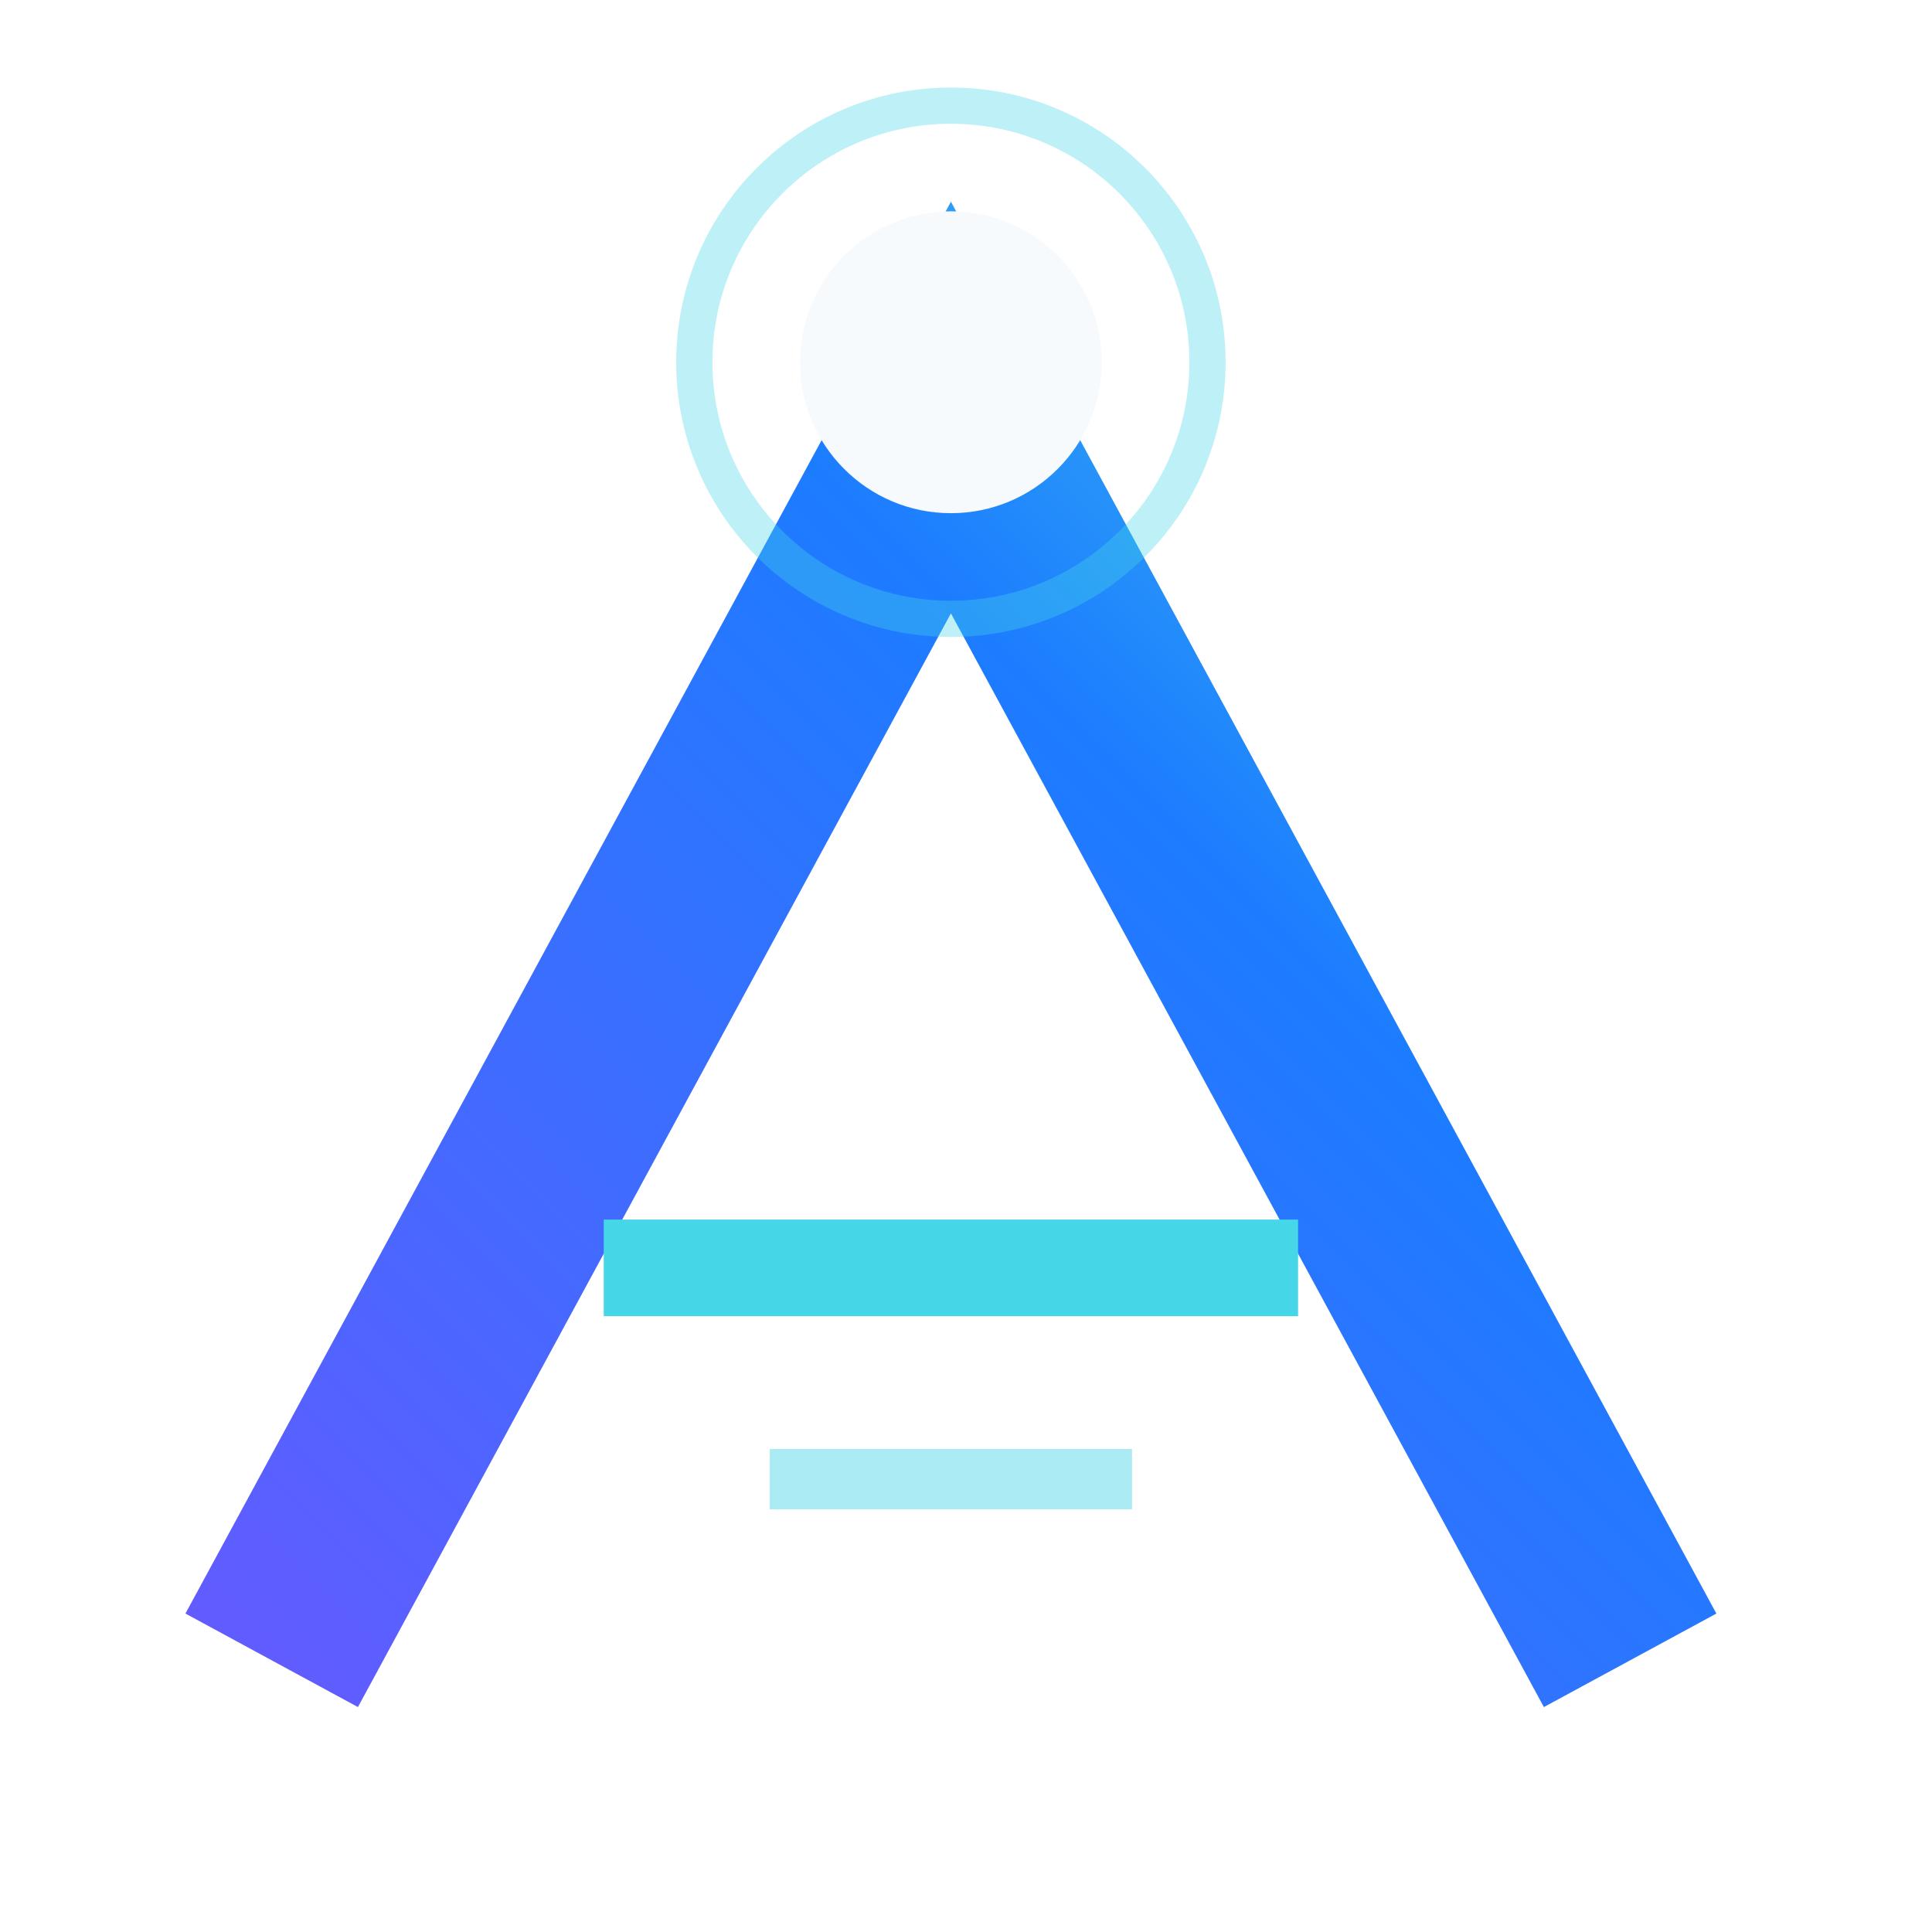
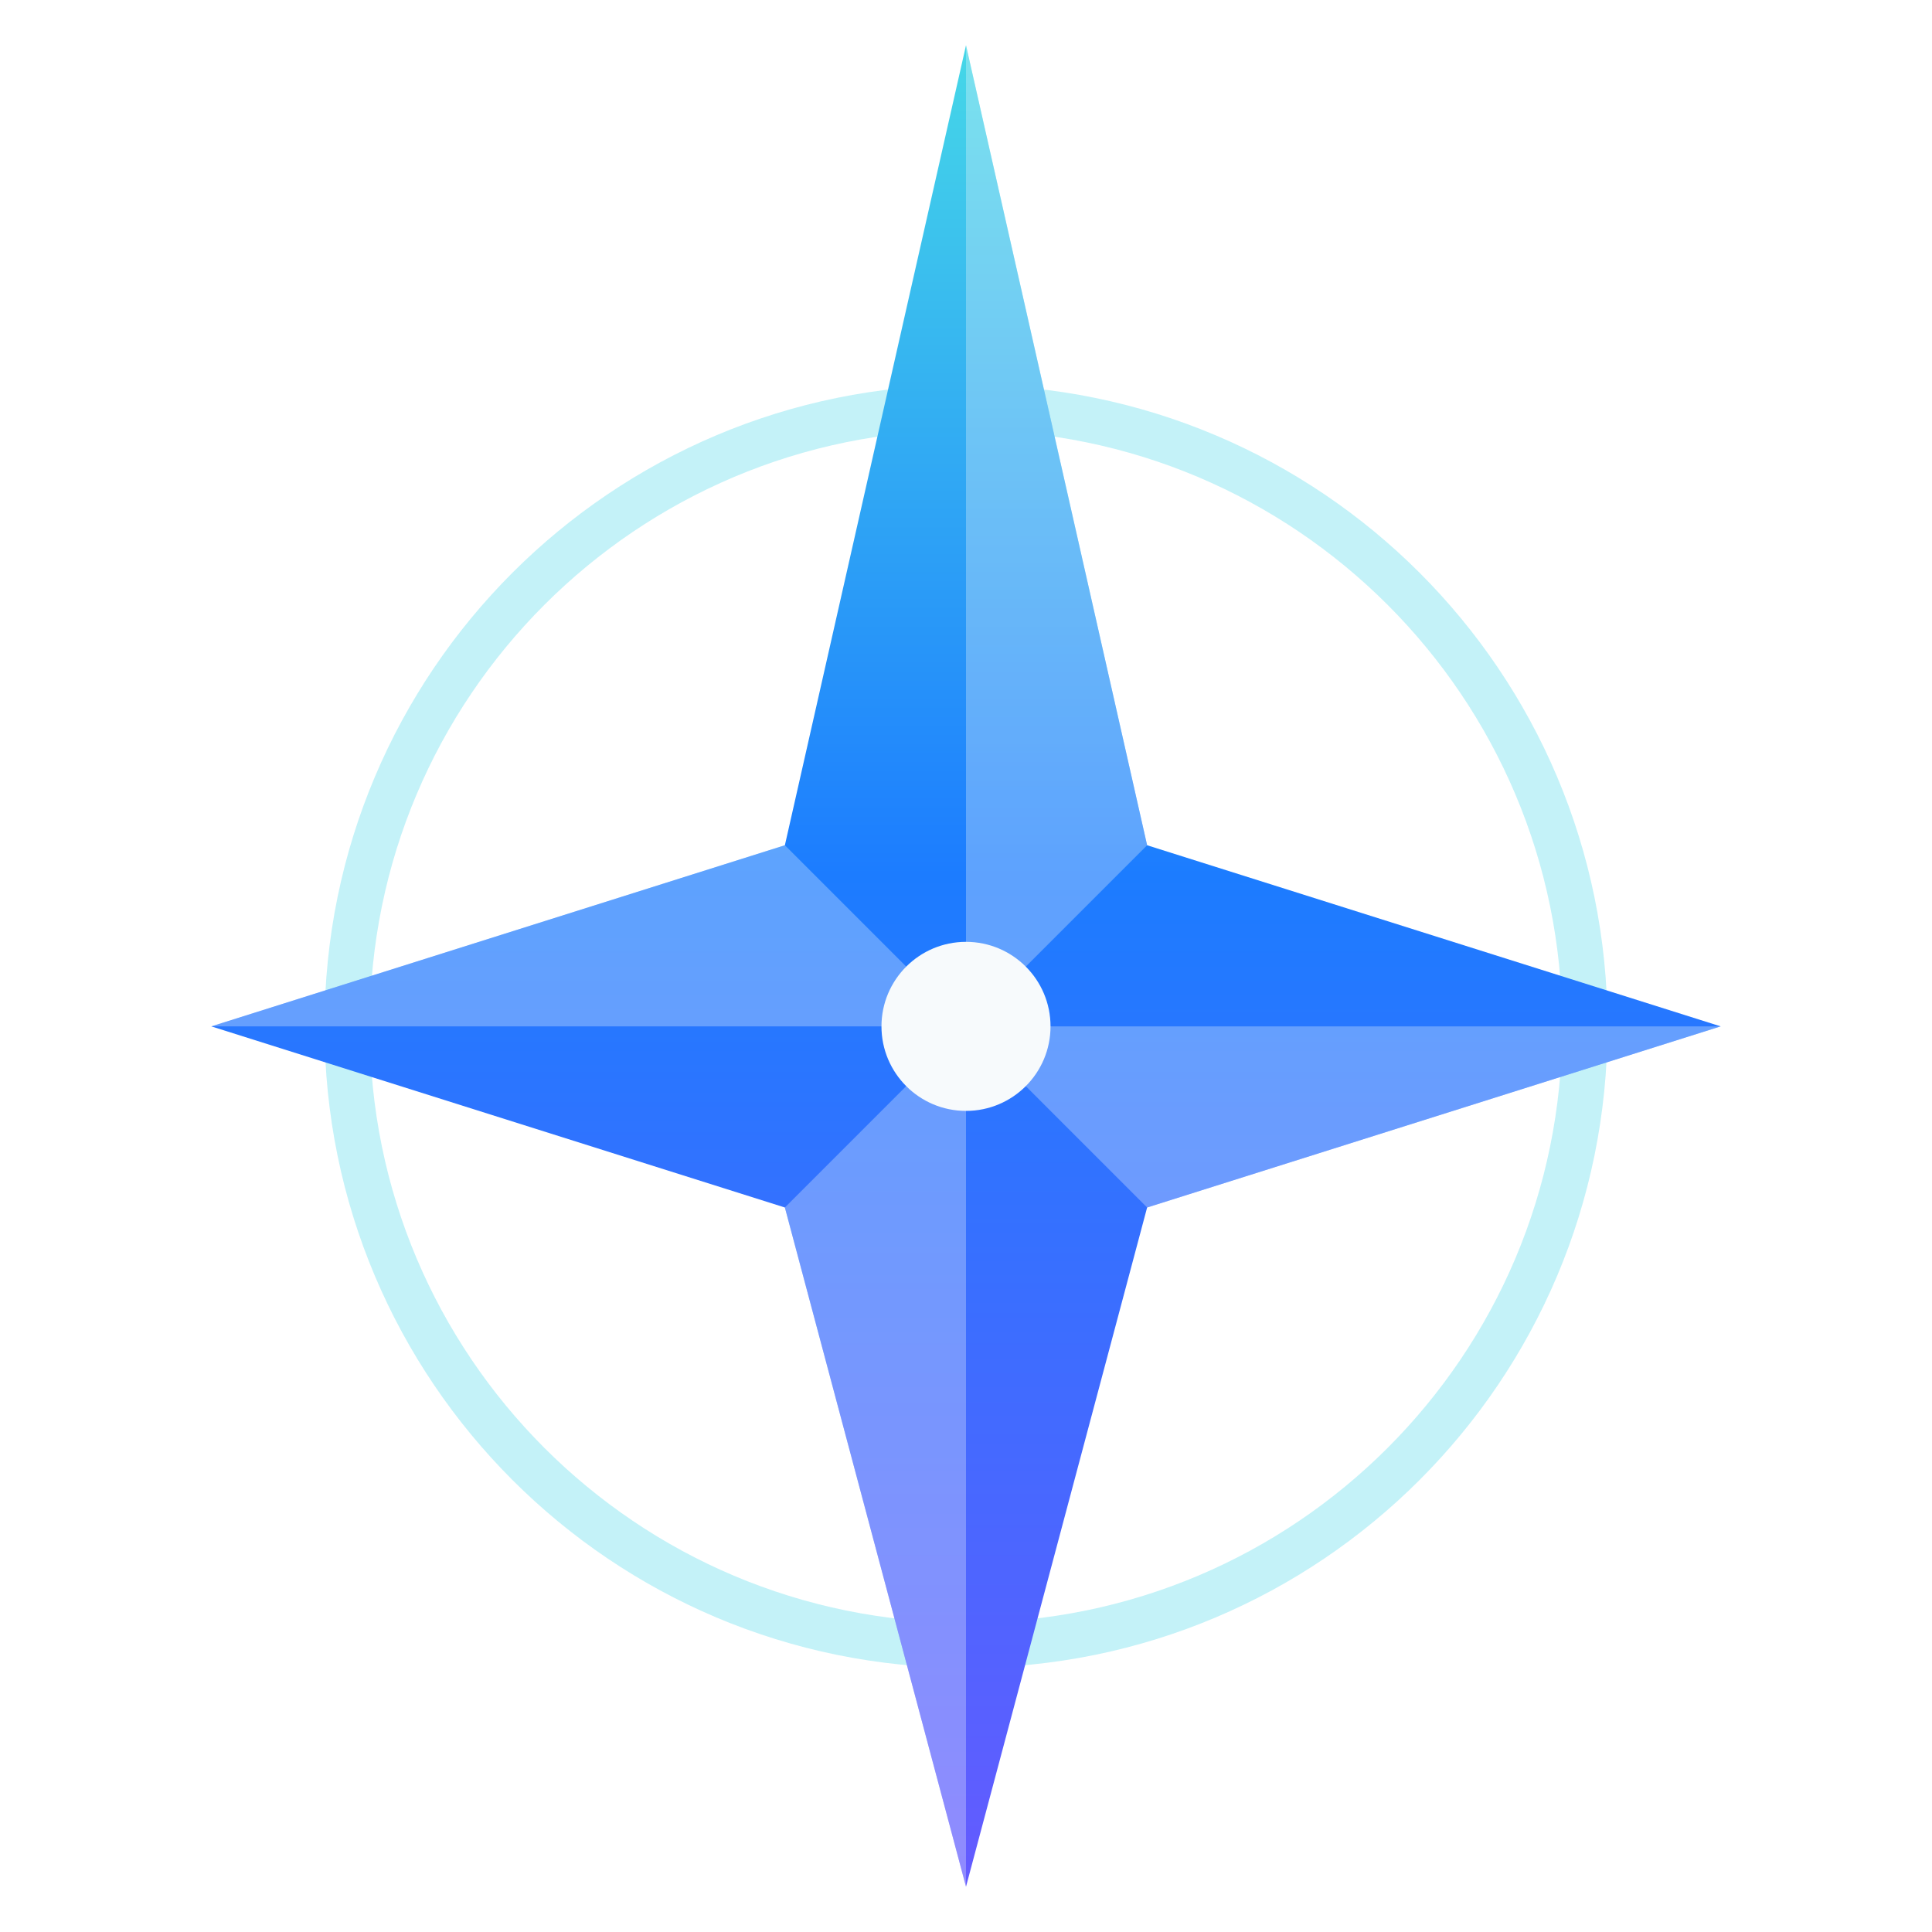
<svg xmlns="http://www.w3.org/2000/svg" viewBox="0 0 64 64" fill="none">
  <defs>
-     <linearGradient id="aai-g" x1="8" y1="56" x2="56" y2="8" gradientUnits="userSpaceOnUse">
+     <linearGradient id="lodestar-g" x1="32" y1="62" x2="32" y2="2" gradientUnits="userSpaceOnUse">
      <stop stop-color="#635BFF" />
-       <stop offset=".62" stop-color="#1C7CFF" />
+       <stop offset=".55" stop-color="#1C7CFF" />
      <stop offset="1" stop-color="#45D6E8" />
    </linearGradient>
  </defs>
-   <path d="M9 55 31.5 13.5 54 55" stroke="url(#aai-g)" stroke-width="6.5" />
-   <path d="M20 42h23" stroke="#45D6E8" stroke-width="3.2" />
-   <path d="M25.5 49h12" stroke="#45D6E8" stroke-opacity=".45" stroke-width="2" />
-   <circle cx="31.5" cy="12" r="5" fill="#F7FAFC" />
-   <circle cx="31.5" cy="12" r="8.5" stroke="#45D6E8" stroke-opacity=".35" stroke-width="1.2" />
+   <circle cx="32" cy="34" r="20.5" stroke="#45D6E8" stroke-opacity=".32" stroke-width="1.5" />
+   <path d="M32 1.5 38 28 57 34 38 40 32 62.5 26 40 7 34 26 28Z" fill="url(#lodestar-g)" />
+   <path d="M32 1.5 38 28 32 34ZM57 34 38 40 32 34ZM32 62.5 26 40 32 34ZM7 34 26 28 32 34Z" fill="#F7FAFC" fill-opacity=".3" />
+   <circle cx="32" cy="34" r="2.8" fill="#F7FAFC" />
</svg>
